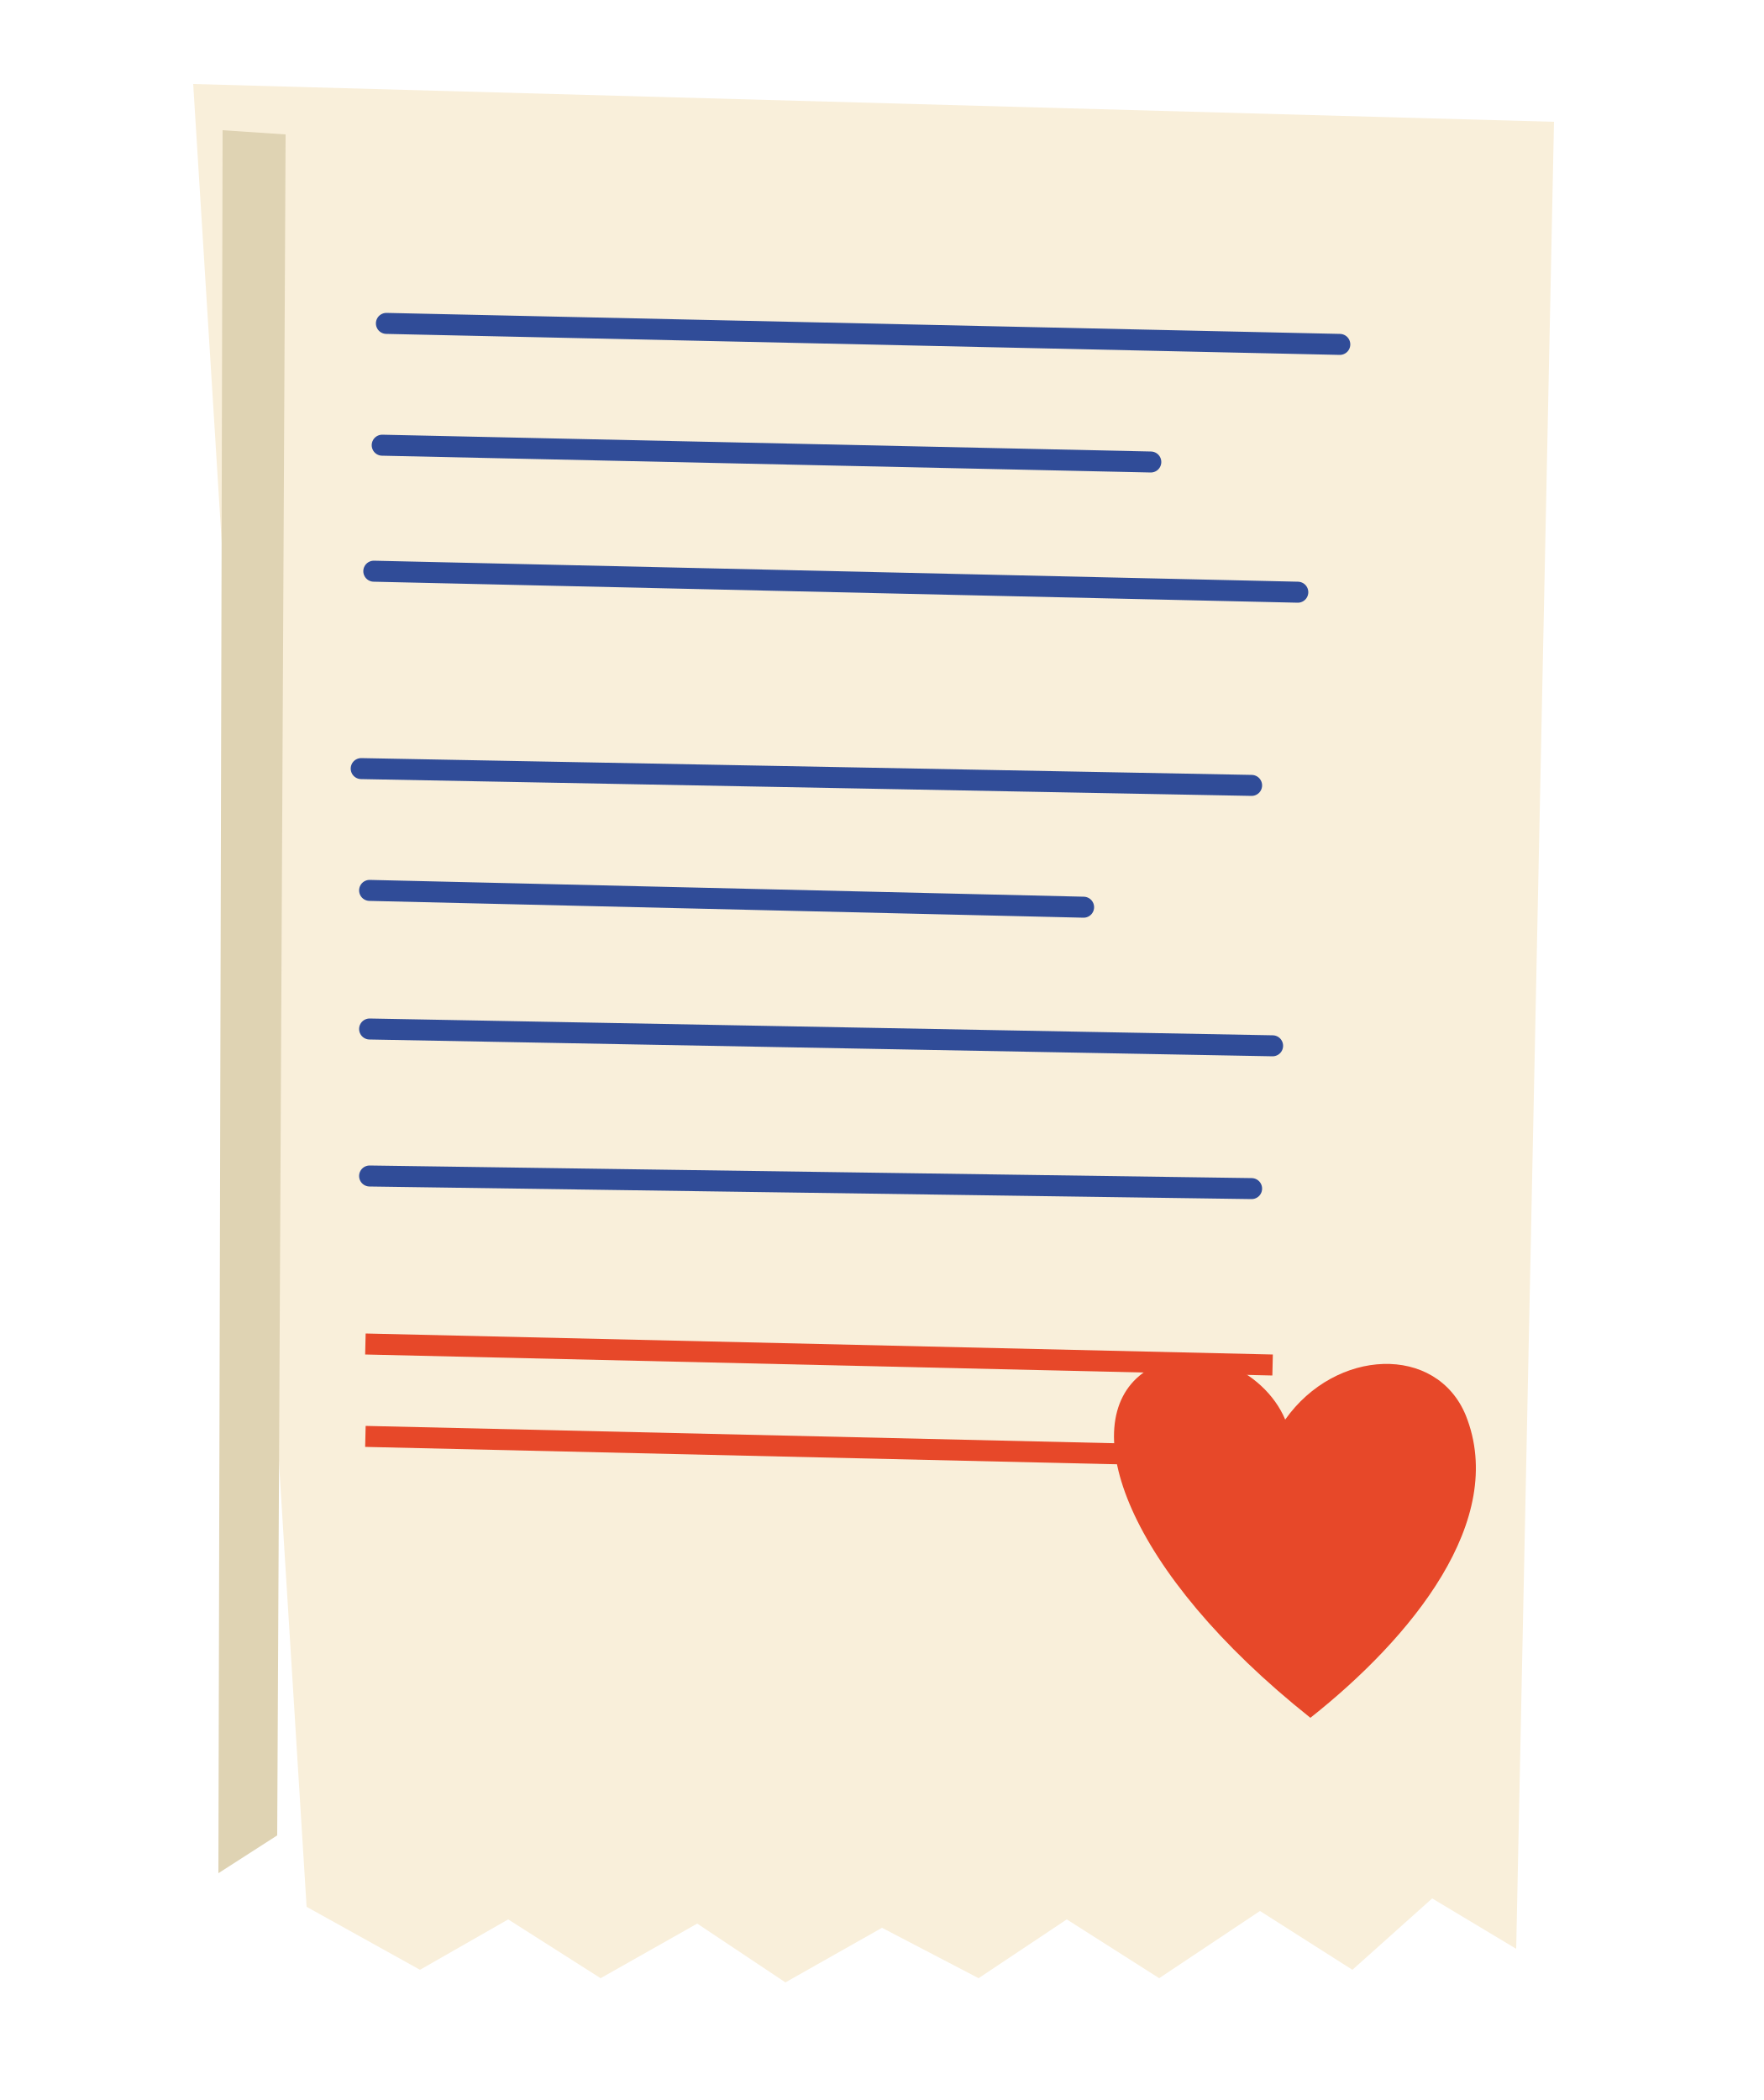
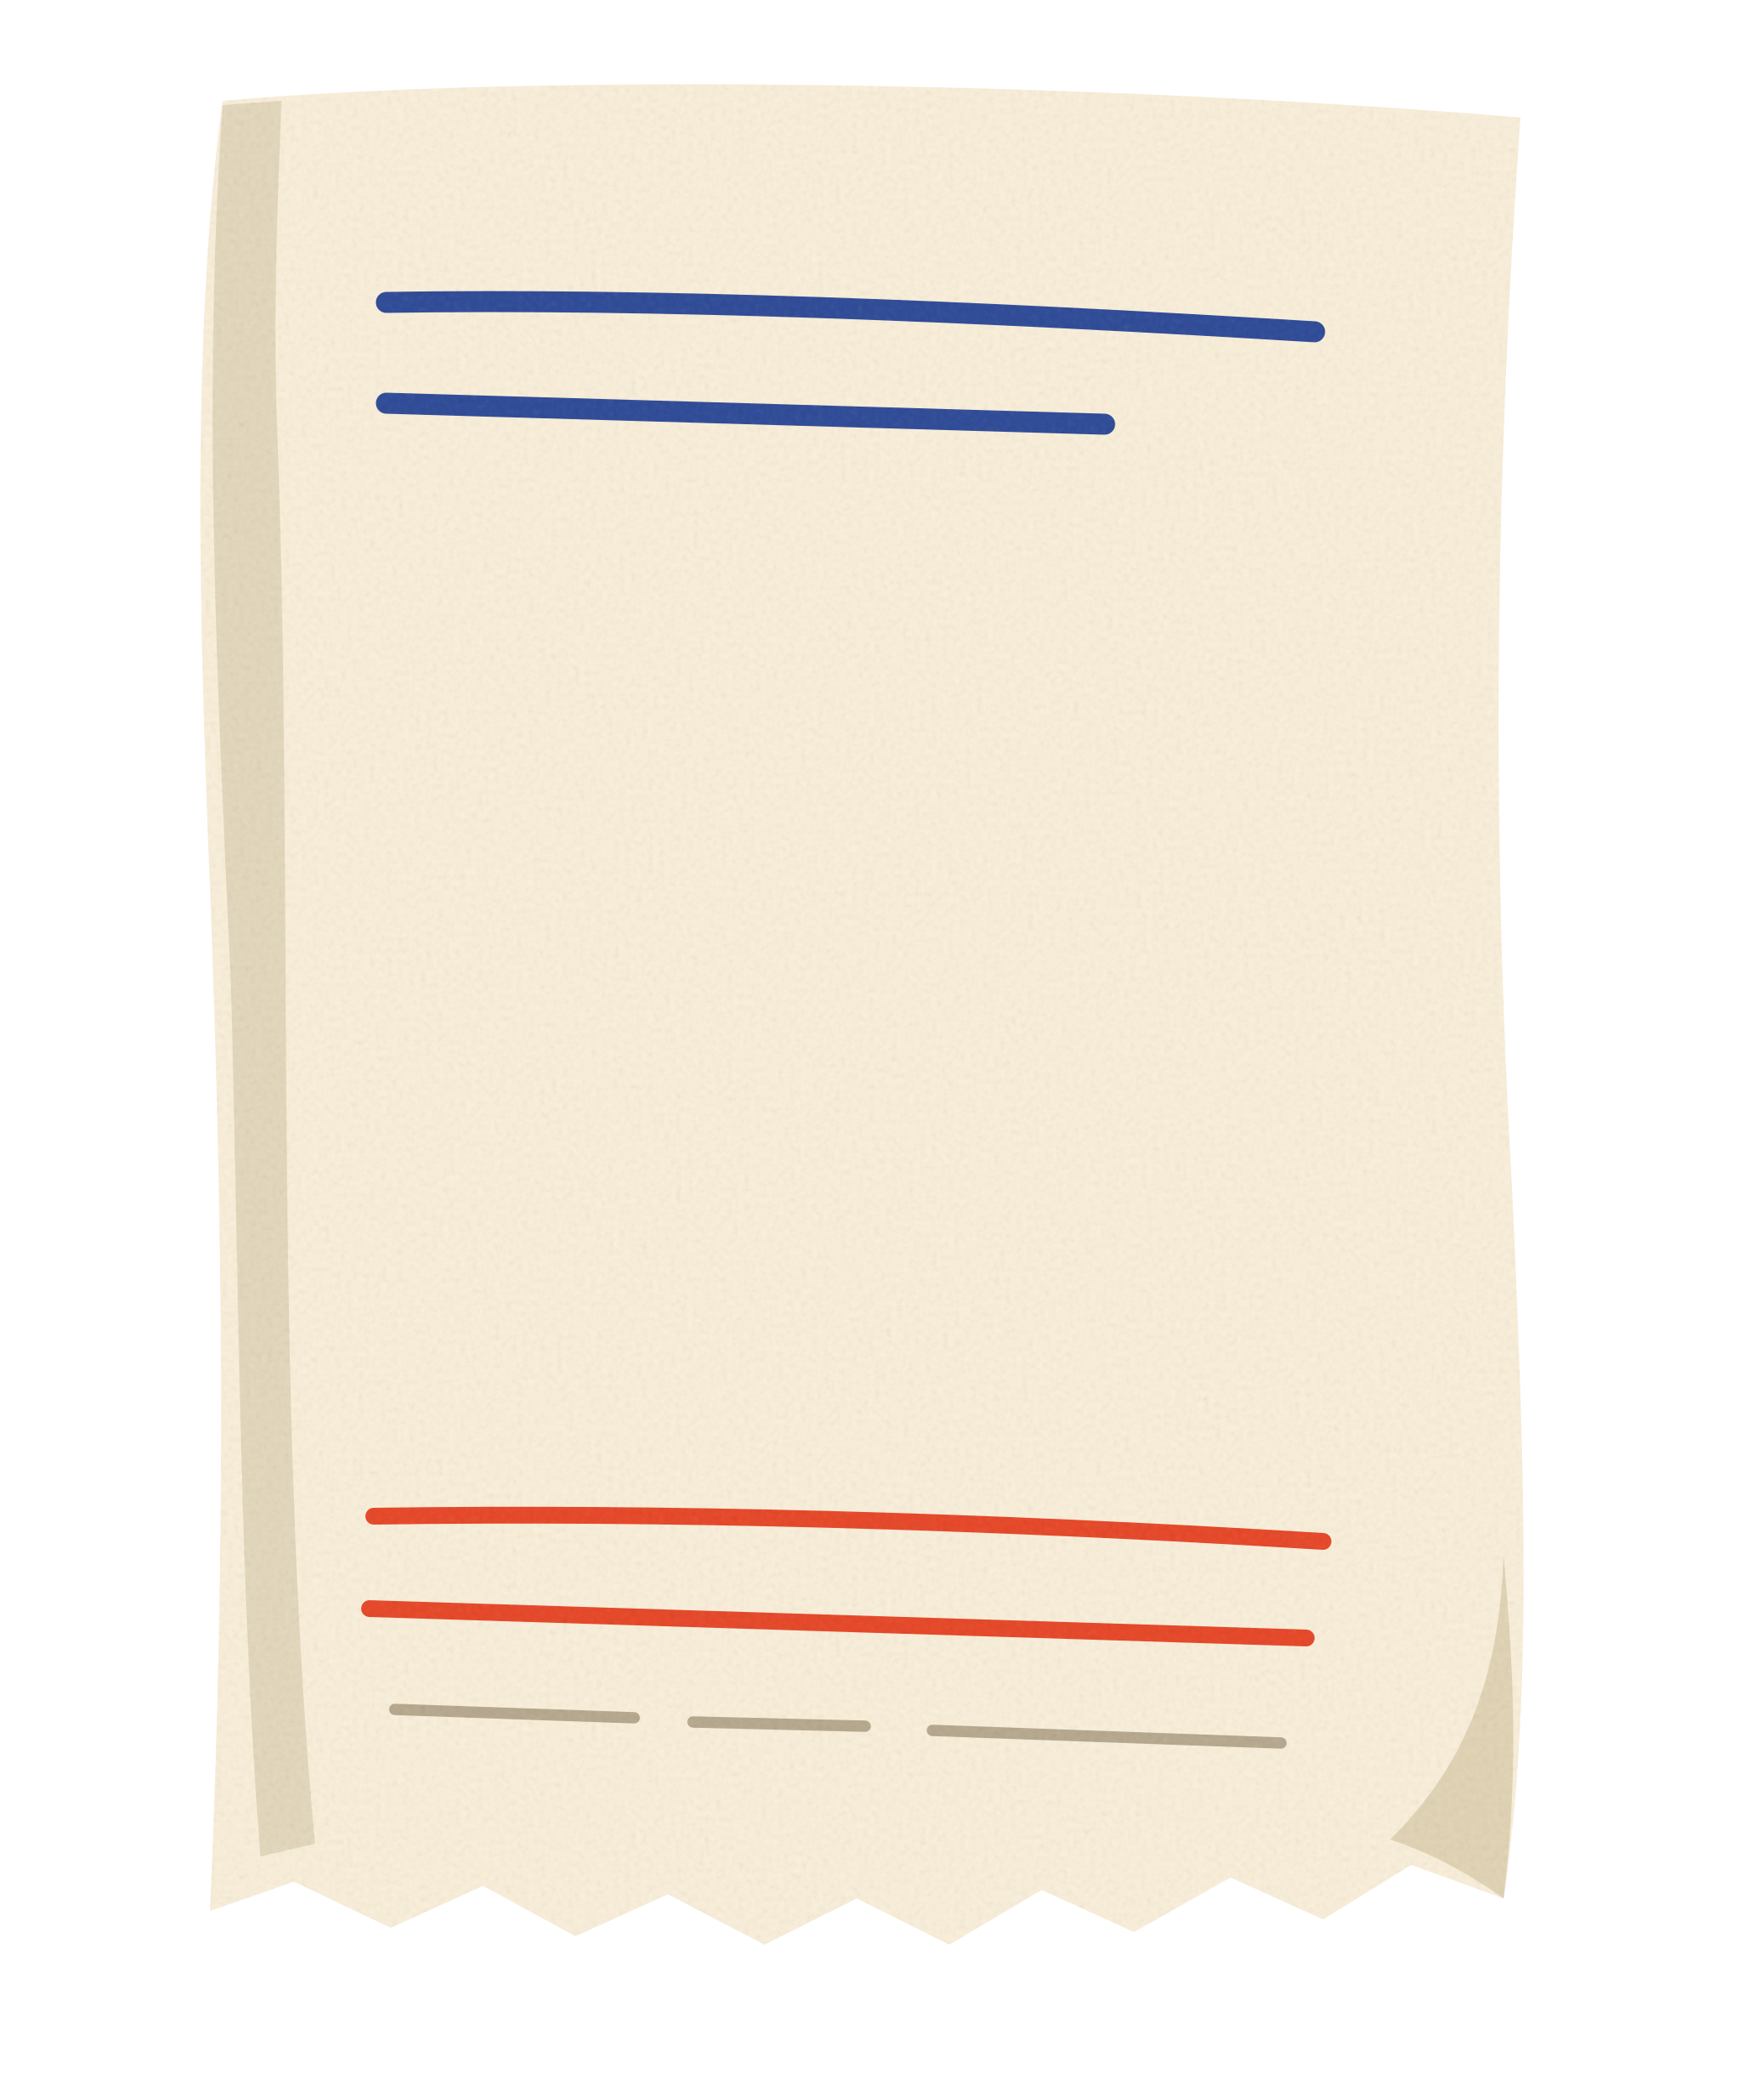
- <svg xmlns="http://www.w3.org/2000/svg" viewBox="0 0 420 500" fill="none">
-   <path d="m46 20 324 9-9 435-20-12-19 17-22-14-24 16-22-14-21 14-23-12-23 13-21-14-23 13-22-14-21 12-27-15Z" fill="#f9efda" />
-   <path d="m53 31 15 1-2 405-14 9Z" fill="#dfd3b3" />
-   <path d="m92 77 227 5m-228 24 183 4m-185 26 220 5m-223 42 212 4m-210 25 170 4m-170 29 215 4m-215 31 210 3" stroke="#304c98" stroke-width="5" stroke-linecap="round" />
-   <path d="m87 320 216 5m-216 17 216 5" stroke="#e74829" stroke-width="5" />
-   <path d="M312 409c-44-35-56-70-40-82 12-9 29-1 34 11 12-17 36-18 43-1 10 25-13 53-37 72Z" fill="#e74829" />
+ <svg xmlns="http://www.w3.org/2000/svg" viewBox="0 0 420 500" fill="none" role="img" aria-labelledby="title">
+   <defs>
+     <filter id="grain" x="-2%" y="-2%" width="104%" height="104%" color-interpolation-filters="sRGB">
+       <feTurbulence type="fractalNoise" baseFrequency=".74" numOctaves="3" seed="27" stitchTiles="stitch" result="n" />
+       <feColorMatrix in="n" type="saturate" values="0" />
+       <feComponentTransfer result="g">
+         <feFuncA type="linear" slope=".12" />
+       </feComponentTransfer>
+       <feComposite in="g" in2="SourceGraphic" operator="in" result="p" />
+       <feBlend in="SourceGraphic" in2="p" mode="soft-light" />
+     </filter>
+   </defs>
+   <g filter="url(#grain)">
+     <path d="M53 24c80-7 214-4 309 4-6 85-7 168-2 255 3 65 5 122-2 169l-22-8-21 13-22-10-23 13-22-10-22 13-22-11-22 11-23-12-22 10-22-12-22 10-23-11-20 7C54 365 53 290 50 211c-3-72-4-135 3-187Z" fill="#f9efda" />
+     <path d="M53 25c-5 71-1 143 2 210 2 76 2 143 7 207l13-3c-10-107-5-230-9-337-1-26 0-51 1-78Z" fill="#e3d8bc" />
+     <path d="M92 72c64-1 139 2 221 7m-221 17 171 5" stroke="#304c98" stroke-width="5" stroke-linecap="round" />
+     <path d="M89 361c69-1 144 1 226 6m-227 16 223 7" stroke="#e74829" stroke-width="4" stroke-linecap="round" />
+     <path d="m94 407 57 2m14 1 41 1m16 1 83 3" stroke="#b7a98e" stroke-width="2.7" stroke-linecap="round" />
+     <path d="M331 438c9 3 17 7 27 14 4-33 2-58 0-82-1 31-10 51-27 68Z" fill="#e1d4b5" />
+   </g>
</svg>
